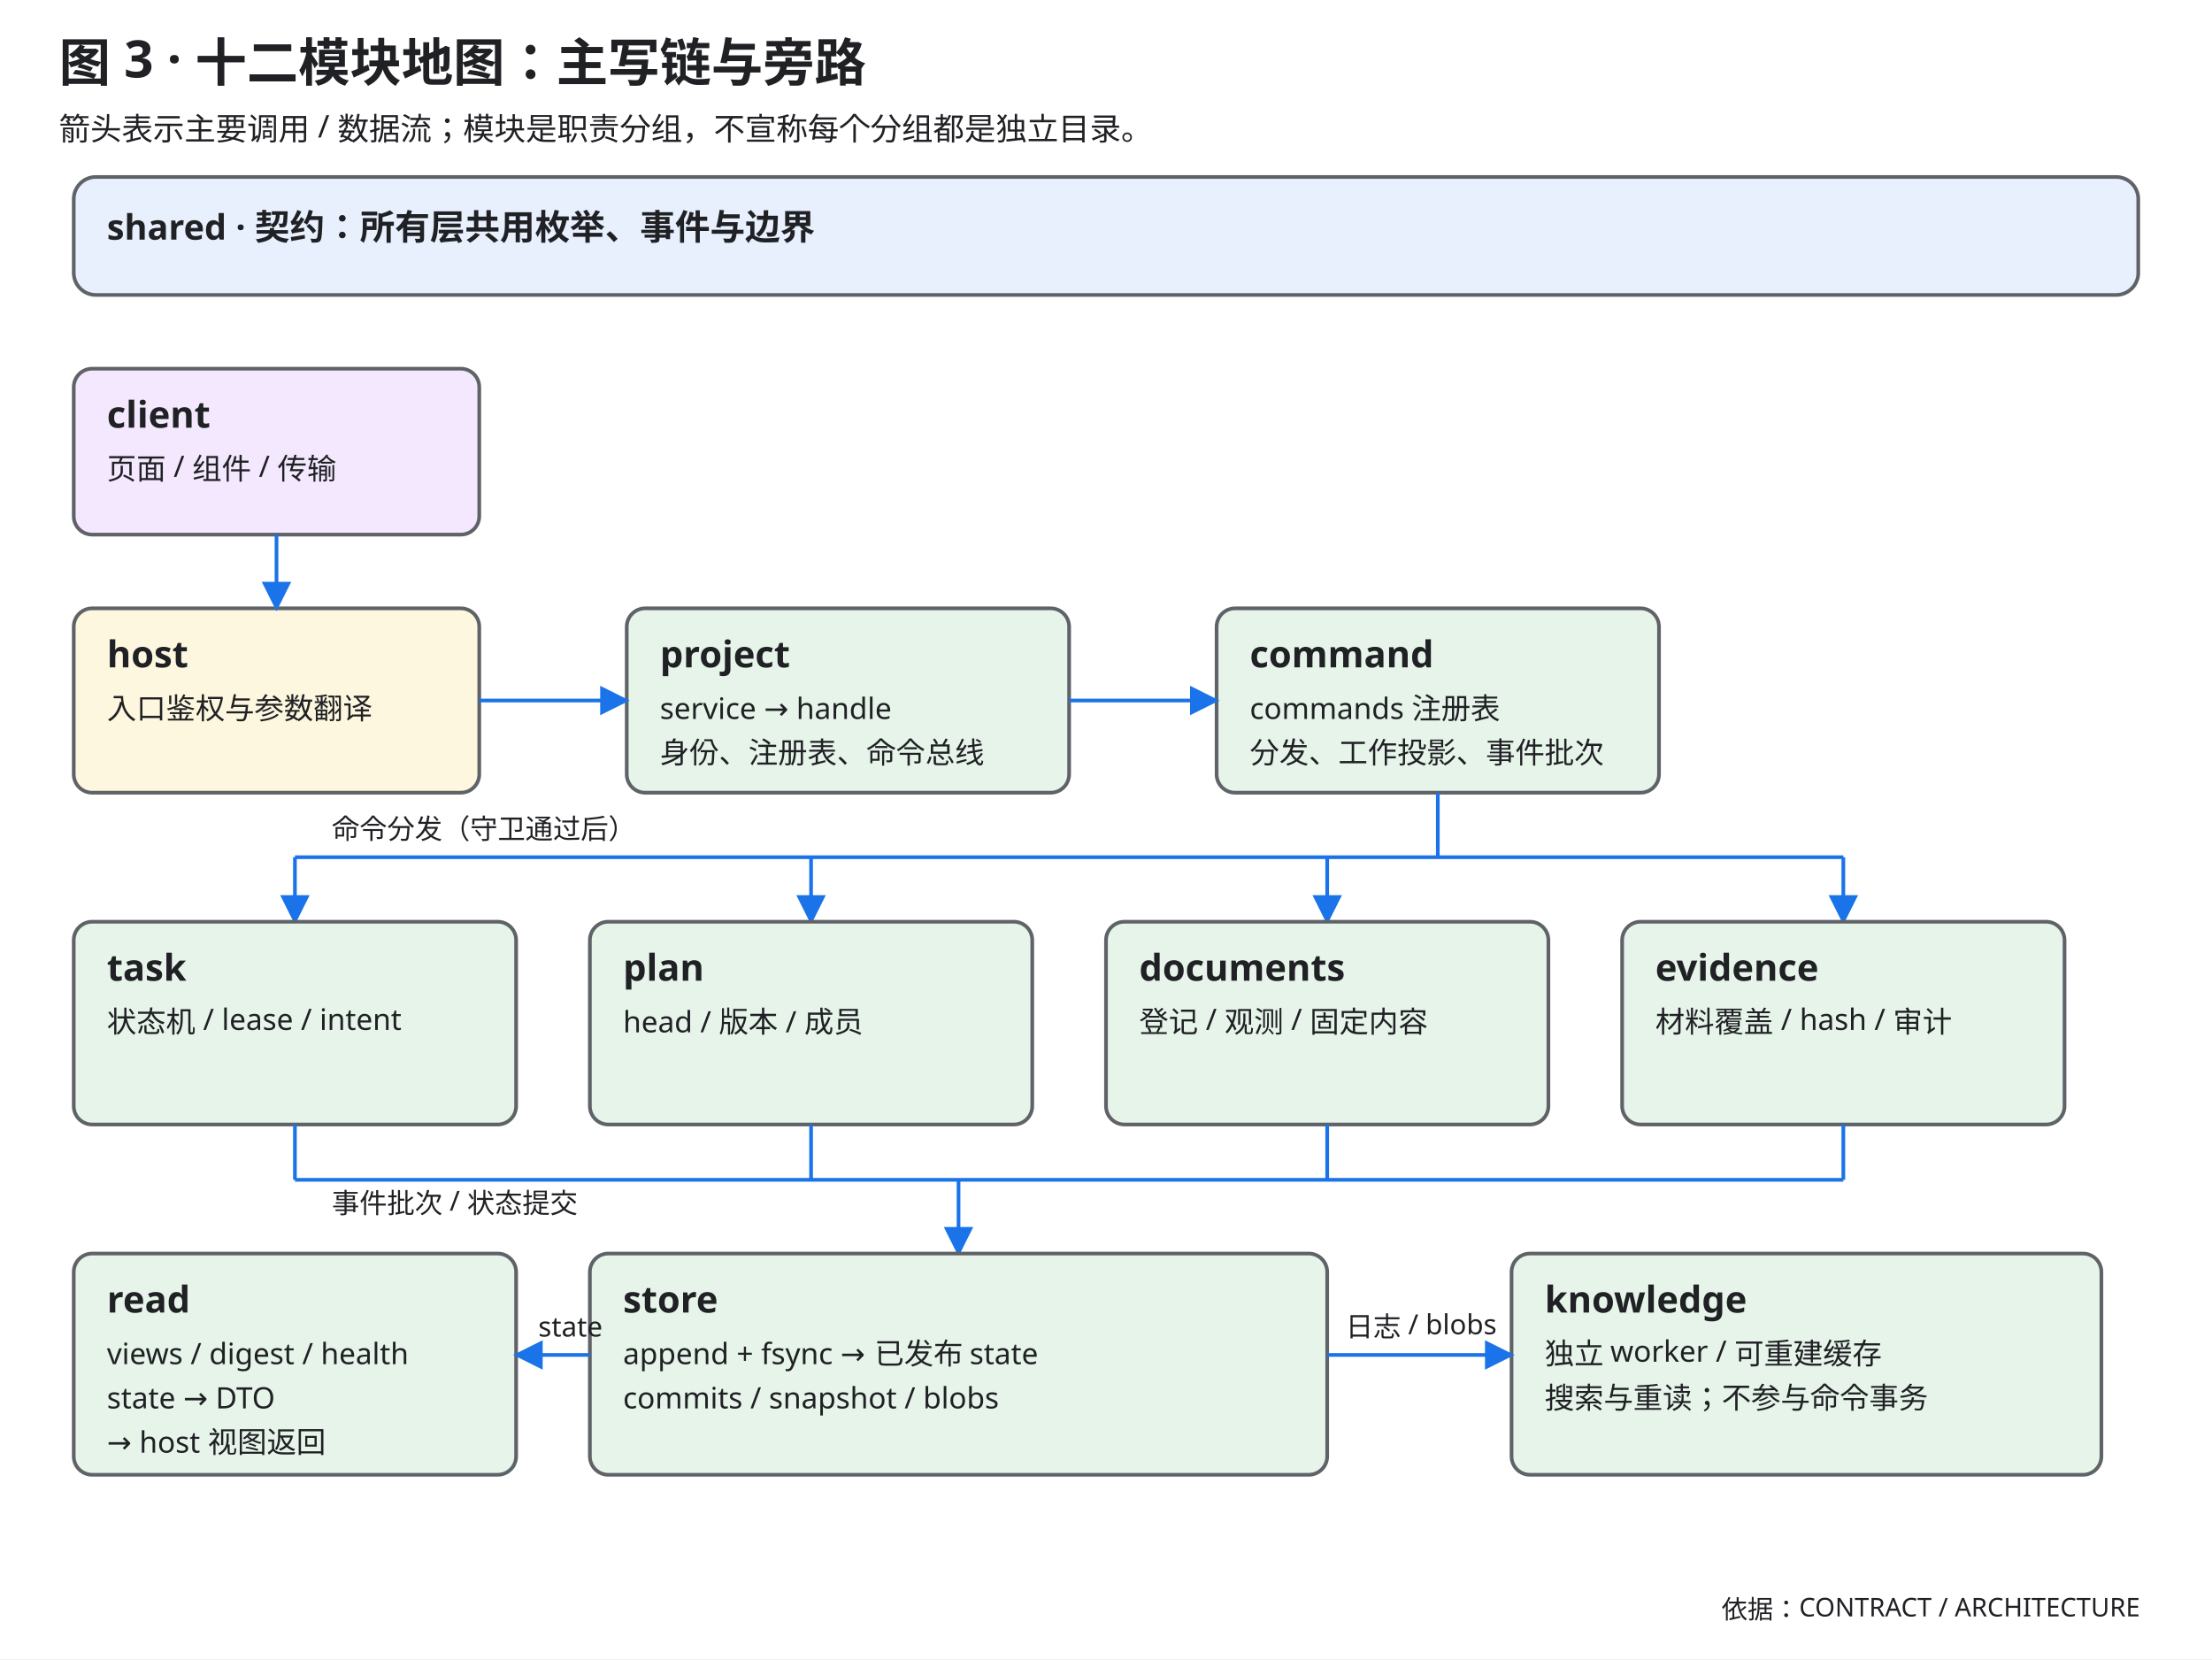
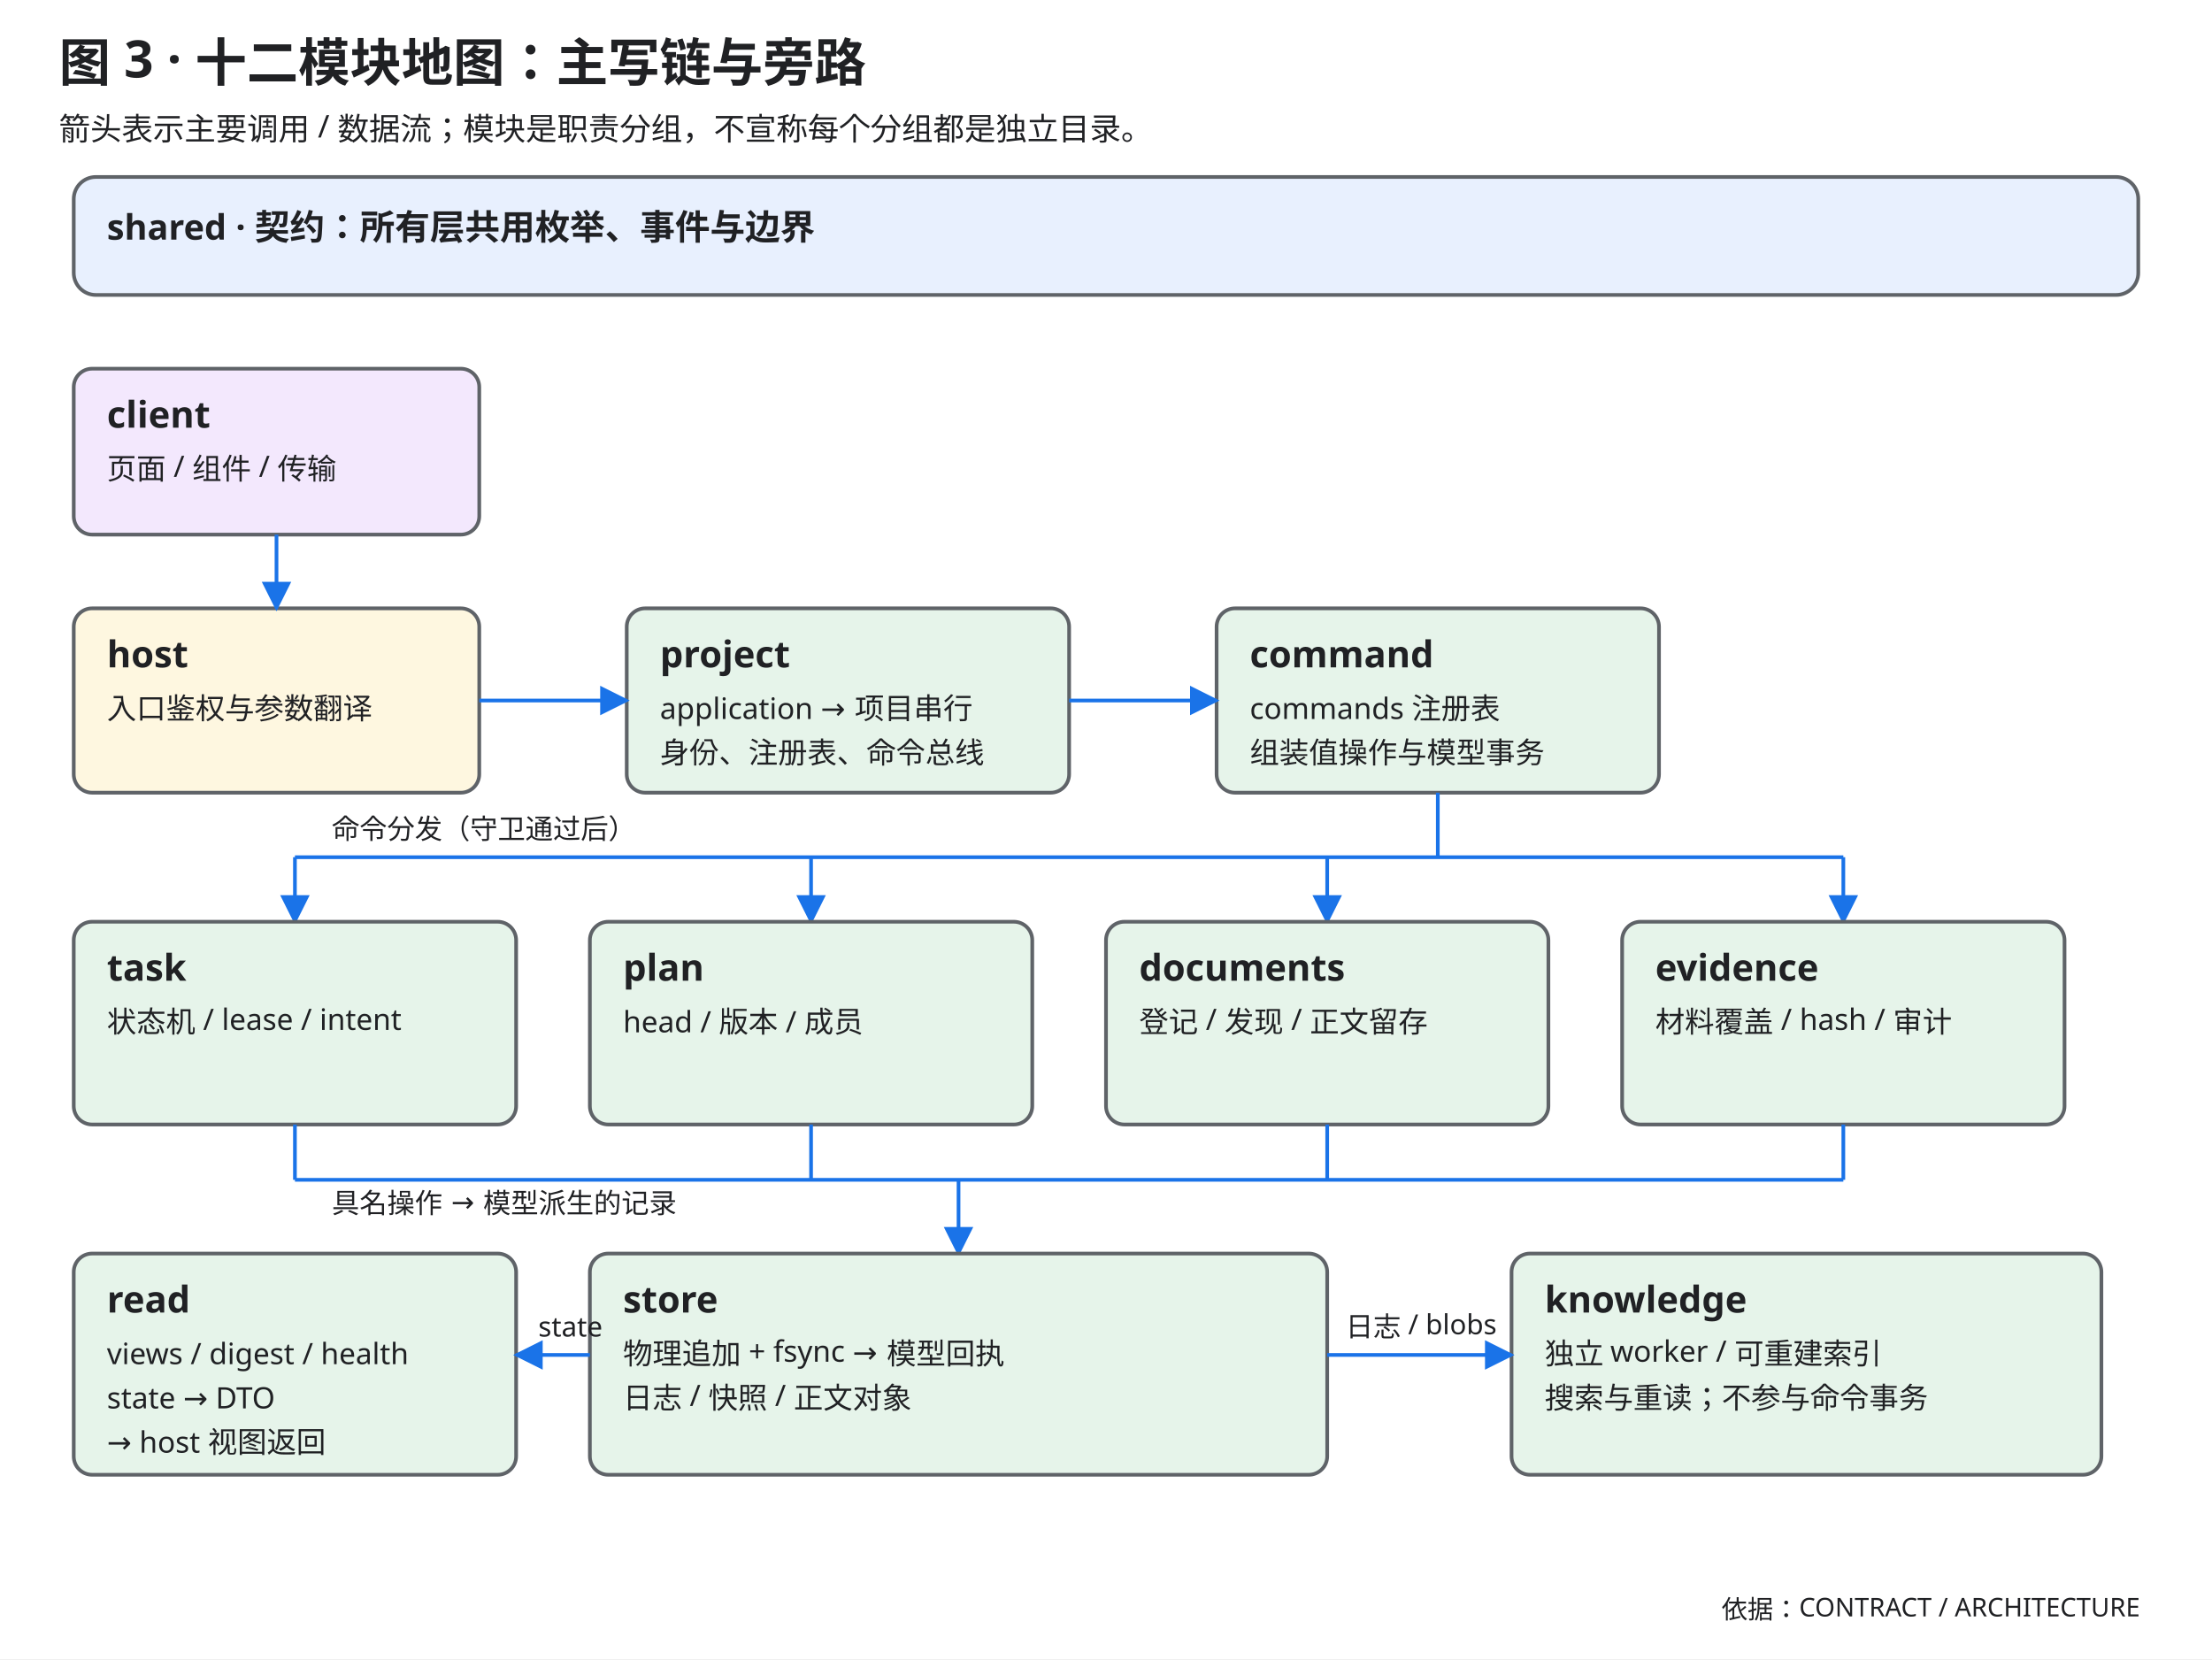
<svg xmlns="http://www.w3.org/2000/svg" width="1200" height="900" viewBox="0 0 1200 900" role="img" aria-label="module map">
  <defs>
    <marker id="arrow" viewBox="0 0 10 10" refX="9" refY="5" markerWidth="8" markerHeight="8" orient="auto-start-reverse">
      <path d="M 0 0 L 10 5 L 0 10 z" fill="#1A73E8" />
    </marker>
  </defs>
  <rect width="1200" height="900" fill="white" />
  <g font-family="Microsoft YaHei, Noto Sans SC, Segoe UI, sans-serif" fill="#202124">
    <text x="32" y="44" font-size="28" font-weight="700">图 3 · 十二模块地图：主写链与旁路</text>
    <text x="32" y="76" font-size="17">箭头表示主要调用 / 数据流；模块是职责分组，不宣称每个分组都是独立目录。</text>
    <rect x="40" y="96" width="1120" height="64" rx="12" fill="#E8F0FE" stroke="#5F6368" stroke-width="2" />
    <text x="58" y="130" font-size="19" font-weight="700">shared · 契约：所有层共用枚举、事件与边界</text>
    <rect x="40" y="200" width="220" height="90" rx="10" fill="#F3E8FD" stroke="#5F6368" stroke-width="2" />
    <text x="58" y="232" font-size="20" font-weight="700">client</text>
    <text x="58" y="260" font-size="16">页面 / 组件 / 传输</text>
    <rect x="40" y="330" width="220" height="100" rx="10" fill="#FEF7E0" stroke="#5F6368" stroke-width="2" />
    <text x="58" y="362" font-size="20" font-weight="700">host</text>
    <text x="58" y="390" font-size="16">入口鉴权与参数翻译</text>
    <rect x="340" y="330" width="240" height="100" rx="10" fill="#E6F4EA" stroke="#5F6368" stroke-width="2" />
    <text x="358" y="362" font-size="20" font-weight="700">project</text>
-     <text x="358" y="390" font-size="16">service → handle</text>
+     <text x="358" y="390" font-size="16">application → 项目串行</text>
    <text x="358" y="414" font-size="16">身份、注册表、命令总线</text>
    <rect x="660" y="330" width="240" height="100" rx="10" fill="#E6F4EA" stroke="#5F6368" stroke-width="2" />
    <text x="678" y="362" font-size="20" font-weight="700">command</text>
    <text x="678" y="390" font-size="16">commands 注册表</text>
-     <text x="678" y="414" font-size="16">分发、工作投影、事件批次</text>
+     <text x="678" y="414" font-size="16">组装值操作与模型事务</text>
    <path d="M 150 290 V 330" fill="none" stroke="#1A73E8" stroke-width="2" marker-end="url(#arrow)" />
    <path d="M 260 380 H 340" fill="none" stroke="#1A73E8" stroke-width="2" marker-end="url(#arrow)" />
    <path d="M 580 380 H 660" fill="none" stroke="#1A73E8" stroke-width="2" marker-end="url(#arrow)" />
    <path d="M 780 430 V 465" fill="none" stroke="#1A73E8" stroke-width="2" />
    <path d="M 160 465 H 1000" fill="none" stroke="#1A73E8" stroke-width="2" />
    <path d="M 160 465 V 500" fill="none" stroke="#1A73E8" stroke-width="2" marker-end="url(#arrow)" />
    <path d="M 440 465 V 500" fill="none" stroke="#1A73E8" stroke-width="2" marker-end="url(#arrow)" />
    <path d="M 720 465 V 500" fill="none" stroke="#1A73E8" stroke-width="2" marker-end="url(#arrow)" />
    <path d="M 1000 465 V 500" fill="none" stroke="#1A73E8" stroke-width="2" marker-end="url(#arrow)" />
    <text x="180" y="455" font-size="15">命令分发（守卫通过后）</text>
    <rect x="40" y="500" width="240" height="110" rx="10" fill="#E6F4EA" stroke="#5F6368" stroke-width="2" />
    <text x="58" y="532" font-size="20" font-weight="700">task</text>
    <text x="58" y="560" font-size="16">状态机 / lease / intent</text>
    <rect x="320" y="500" width="240" height="110" rx="10" fill="#E6F4EA" stroke="#5F6368" stroke-width="2" />
    <text x="338" y="532" font-size="20" font-weight="700">plan</text>
    <text x="338" y="560" font-size="16">head / 版本 / 成员</text>
    <rect x="600" y="500" width="240" height="110" rx="10" fill="#E6F4EA" stroke="#5F6368" stroke-width="2" />
    <text x="618" y="532" font-size="20" font-weight="700">documents</text>
-     <text x="618" y="560" font-size="16">登记 / 观测 / 固定内容</text>
+     <text x="618" y="560" font-size="16">登记 / 发现 / 正文留存</text>
    <rect x="880" y="500" width="240" height="110" rx="10" fill="#E6F4EA" stroke="#5F6368" stroke-width="2" />
    <text x="898" y="532" font-size="20" font-weight="700">evidence</text>
    <text x="898" y="560" font-size="16">材料覆盖 / hash / 审计</text>
    <path d="M 160 610 V 640" fill="none" stroke="#1A73E8" stroke-width="2" />
    <path d="M 440 610 V 640" fill="none" stroke="#1A73E8" stroke-width="2" />
    <path d="M 720 610 V 640" fill="none" stroke="#1A73E8" stroke-width="2" />
    <path d="M 1000 610 V 640" fill="none" stroke="#1A73E8" stroke-width="2" />
    <path d="M 160 640 H 1000" fill="none" stroke="#1A73E8" stroke-width="2" />
    <path d="M 520 640 V 680" fill="none" stroke="#1A73E8" stroke-width="2" marker-end="url(#arrow)" />
-     <text x="180" y="658" font-size="15">事件批次 / 状态提交</text>
+     <text x="180" y="658" font-size="15">具名操作 → 模型派生的记录</text>
    <rect x="320" y="680" width="400" height="120" rx="10" fill="#E6F4EA" stroke="#5F6368" stroke-width="2" />
    <text x="338" y="712" font-size="20" font-weight="700">store</text>
-     <text x="338" y="740" font-size="16">append + fsync → 已发布 state</text>
-     <text x="338" y="764" font-size="16">commits / snapshot / blobs</text>
+     <text x="338" y="740" font-size="16">物理追加 + fsync → 模型回执</text>
+     <text x="338" y="764" font-size="16">日志 / 快照 / 正文对象</text>
    <rect x="40" y="680" width="240" height="120" rx="10" fill="#E6F4EA" stroke="#5F6368" stroke-width="2" />
    <text x="58" y="712" font-size="20" font-weight="700">read</text>
    <text x="58" y="740" font-size="16">views / digest / health</text>
    <text x="58" y="764" font-size="16">state → DTO</text>
    <text x="58" y="788" font-size="16">→ host 视图返回</text>
    <rect x="820" y="680" width="320" height="120" rx="10" fill="#E6F4EA" stroke="#5F6368" stroke-width="2" />
    <text x="838" y="712" font-size="20" font-weight="700">knowledge</text>
-     <text x="838" y="740" font-size="16">独立 worker / 可重建缓存</text>
+     <text x="838" y="740" font-size="16">独立 worker / 可重建索引</text>
    <text x="838" y="764" font-size="16">搜索与重读；不参与命令事务</text>
    <path d="M 320 735 H 280" fill="none" stroke="#1A73E8" stroke-width="2" marker-end="url(#arrow)" />
    <text x="292" y="725" font-size="15">state</text>
    <path d="M 720 735 H 820" fill="none" stroke="#1A73E8" stroke-width="2" marker-end="url(#arrow)" />
    <text x="730" y="725" font-size="15">日志 / blobs</text>
    <text x="934" y="878" font-size="14">依据：CONTRACT / ARCHITECTURE</text>
  </g>
</svg>
